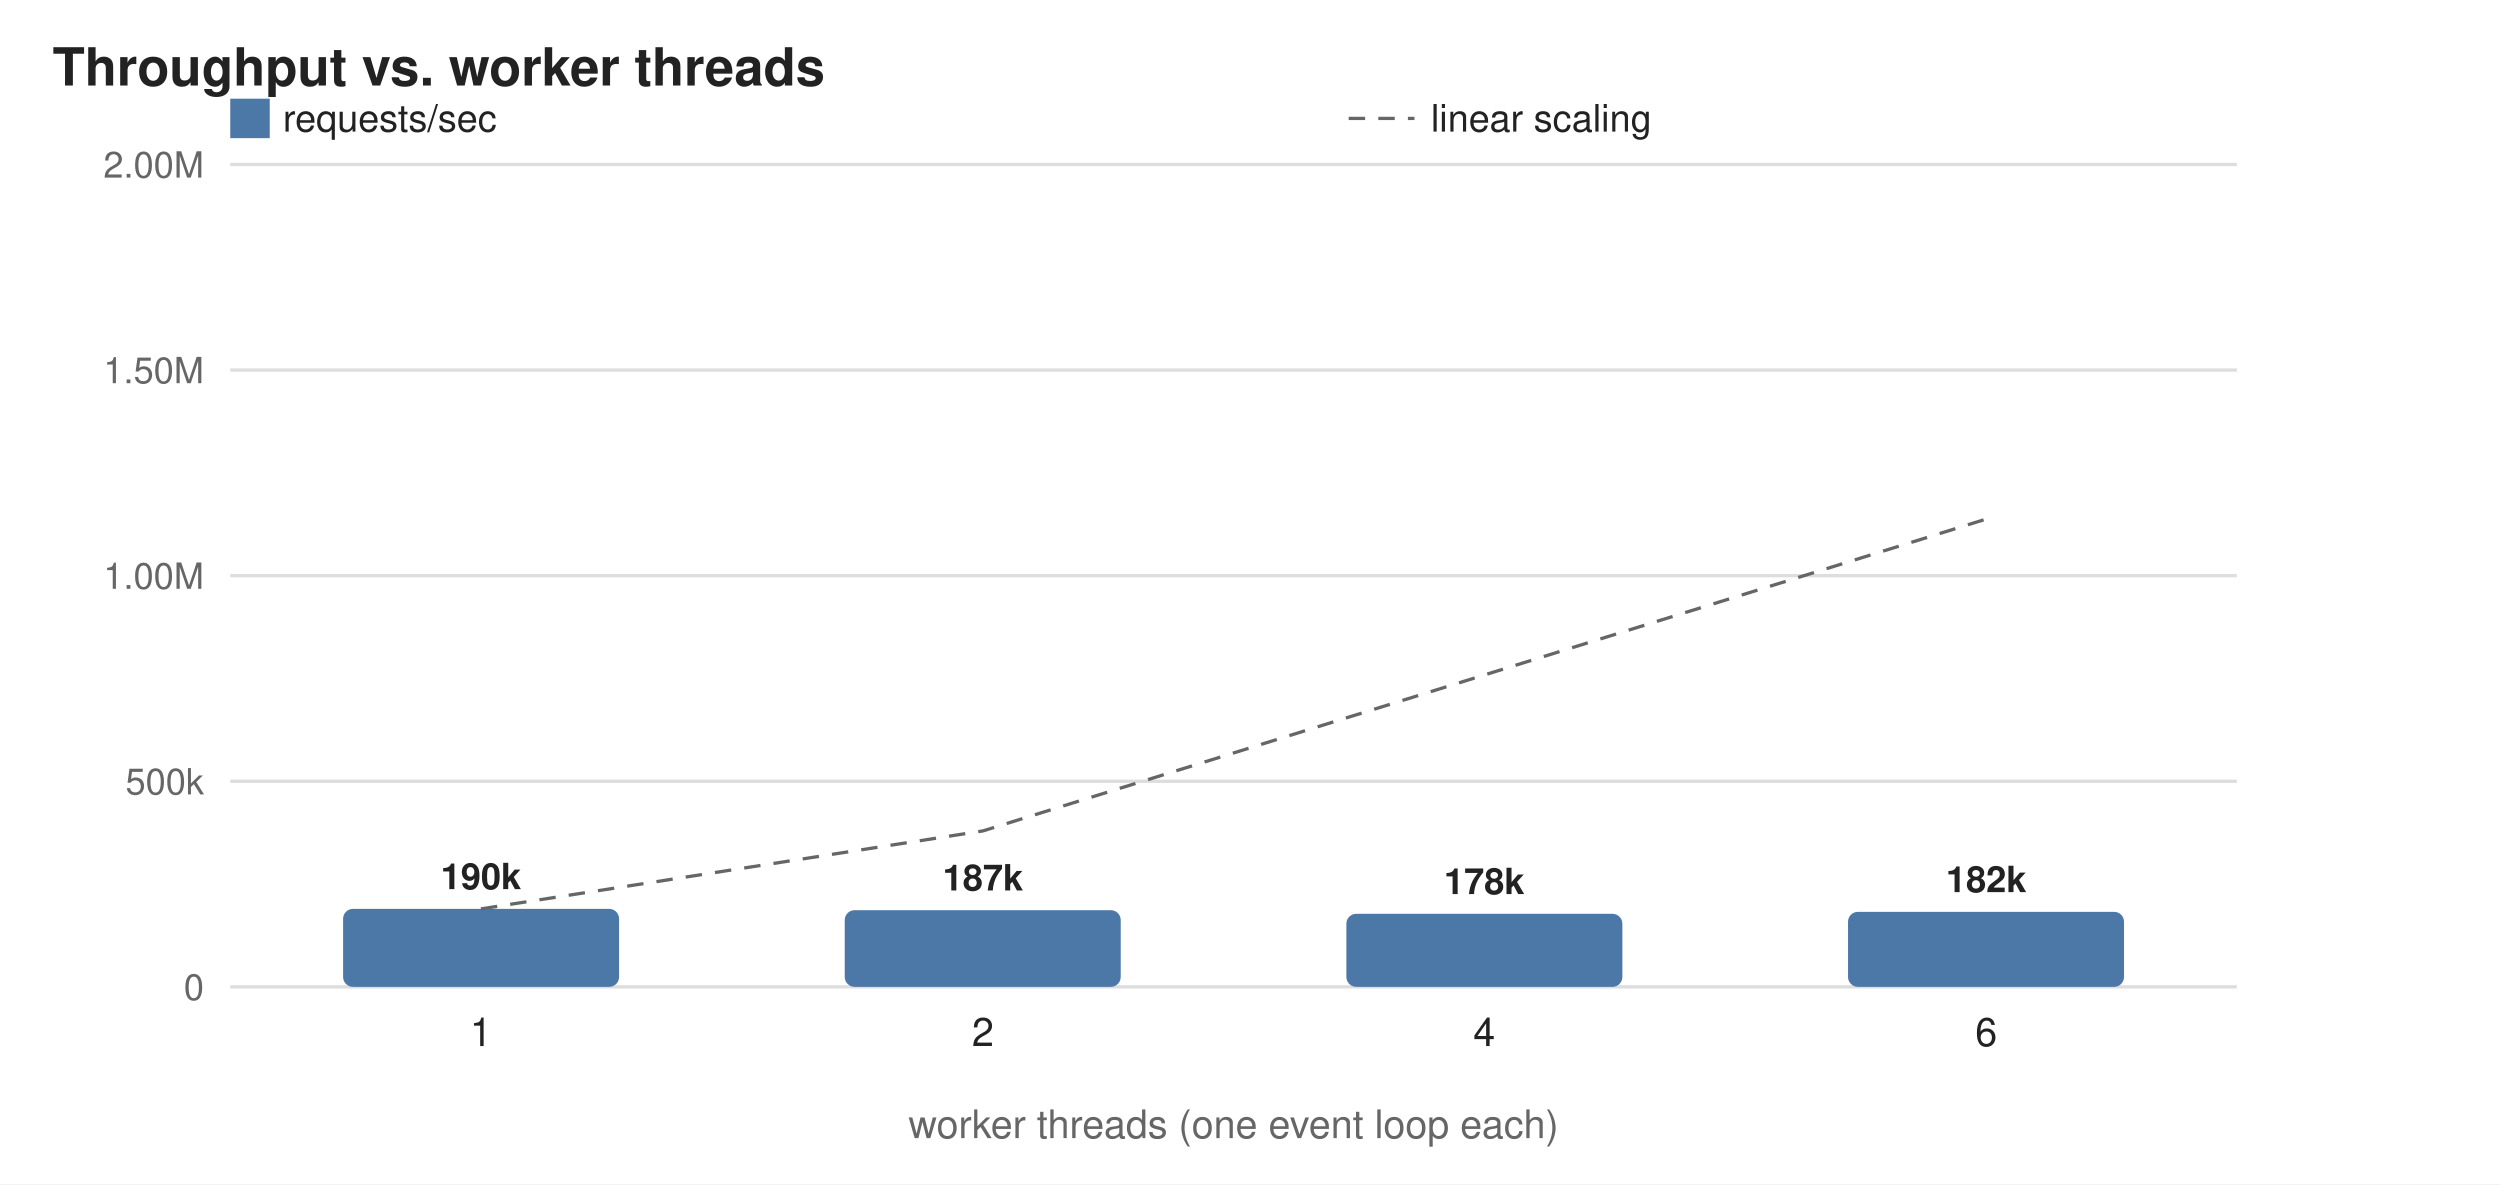
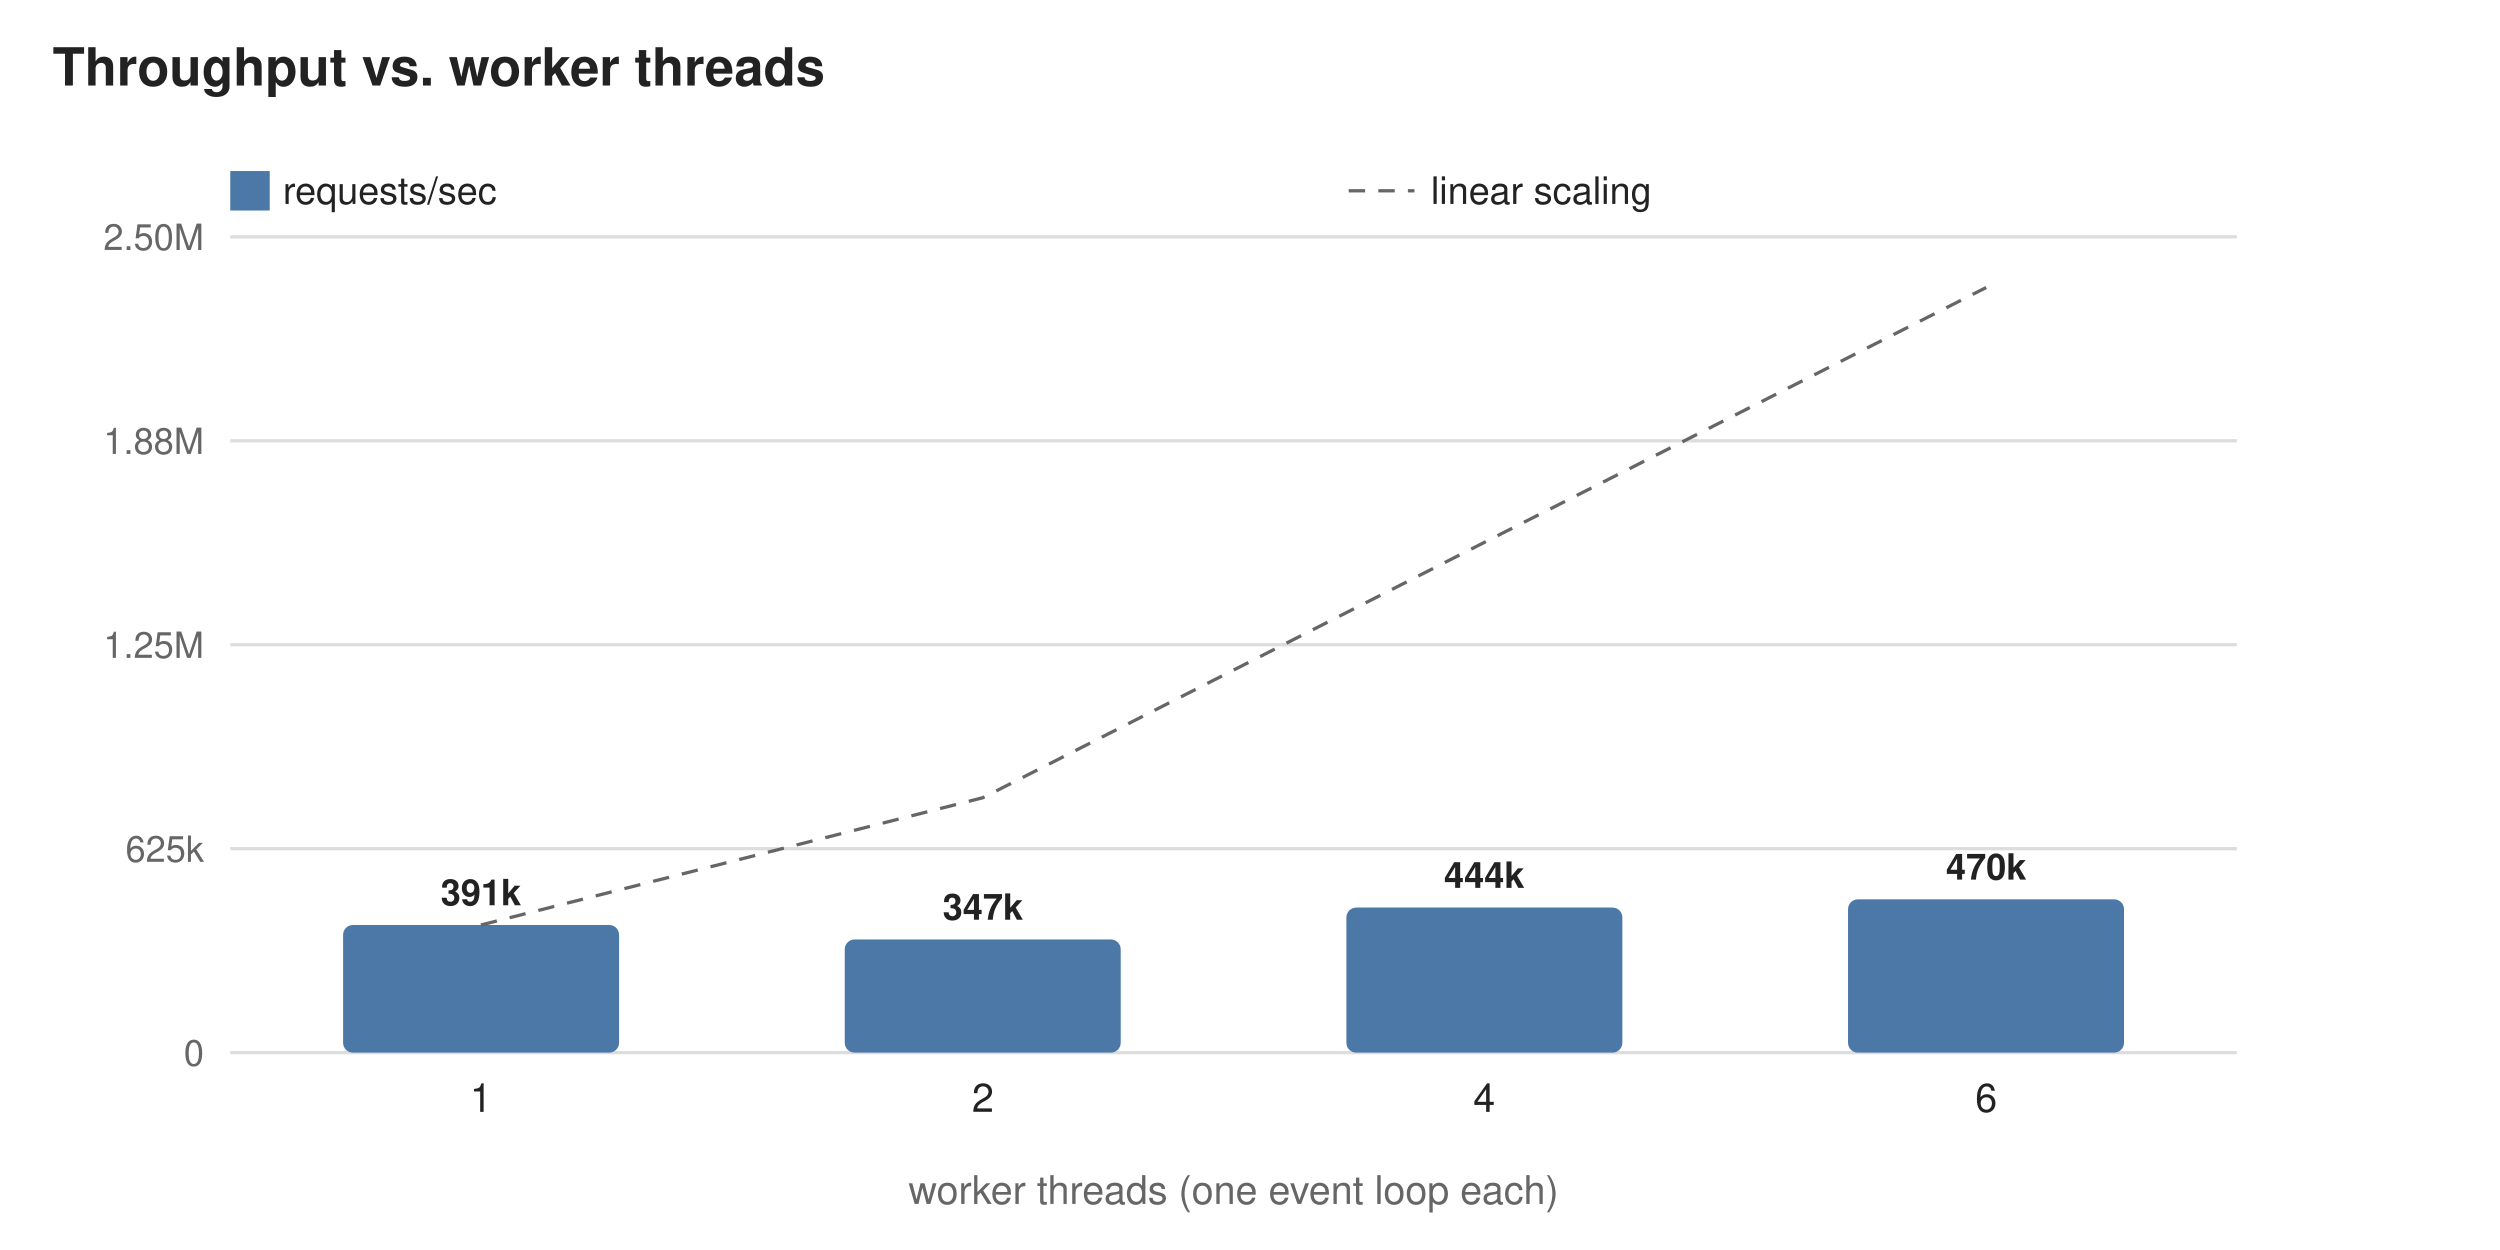
- <svg xmlns="http://www.w3.org/2000/svg" viewBox="0 0 760 360" width="760" height="360" font-family="-apple-system,Segoe UI,Helvetica,Arial,sans-serif">
-   <rect width="760" height="360" fill="#fff" />
+ <svg xmlns="http://www.w3.org/2000/svg" viewBox="0 0 760 380" width="760" height="380" font-family="-apple-system,Segoe UI,Helvetica,Arial,sans-serif">
+   <rect width="760" height="380" fill="#fff" />
  <text x="16" y="26" font-size="16" font-weight="600" fill="#222">Throughput vs. worker threads</text>
-   <line x1="70" y1="300.0" x2="680" y2="300.0" stroke="#ddd" />
-   <text x="62" y="304.0" font-size="11" fill="#666" text-anchor="end">0</text>
-   <line x1="70" y1="237.5" x2="680" y2="237.5" stroke="#ddd" />
-   <text x="62" y="241.5" font-size="11" fill="#666" text-anchor="end">500k</text>
-   <line x1="70" y1="175.0" x2="680" y2="175.0" stroke="#ddd" />
-   <text x="62" y="179.0" font-size="11" fill="#666" text-anchor="end">1.00M</text>
-   <line x1="70" y1="112.5" x2="680" y2="112.5" stroke="#ddd" />
-   <text x="62" y="116.5" font-size="11" fill="#666" text-anchor="end">1.50M</text>
-   <line x1="70" y1="50.0" x2="680" y2="50.0" stroke="#ddd" />
-   <text x="62" y="54.0" font-size="11" fill="#666" text-anchor="end">2.00M</text>
-   <rect x="104.3" y="276.3" width="83.9" height="23.7" rx="3" fill="#4C78A8" />
-   <text x="146.2" y="270.3" font-size="11" font-weight="600" text-anchor="middle" fill="#222">190k</text>
-   <text x="146.2" y="318" font-size="12" text-anchor="middle" fill="#222">1</text>
-   <rect x="256.8" y="276.7" width="83.9" height="23.3" rx="3" fill="#4C78A8" />
-   <text x="298.8" y="270.7" font-size="11" font-weight="600" text-anchor="middle" fill="#222">187k</text>
-   <text x="298.8" y="318" font-size="12" text-anchor="middle" fill="#222">2</text>
-   <rect x="409.3" y="277.8" width="83.9" height="22.2" rx="3" fill="#4C78A8" />
-   <text x="451.2" y="271.8" font-size="11" font-weight="600" text-anchor="middle" fill="#222">178k</text>
-   <text x="451.2" y="318" font-size="12" text-anchor="middle" fill="#222">4</text>
-   <rect x="561.8" y="277.2" width="83.9" height="22.8" rx="3" fill="#4C78A8" />
-   <text x="603.8" y="271.2" font-size="11" font-weight="600" text-anchor="middle" fill="#222">182k</text>
-   <text x="603.8" y="318" font-size="12" text-anchor="middle" fill="#222">6</text>
-   <polyline points="146.2,276.3 298.8,252.6 451.2,205.2 603.8,157.8" fill="none" stroke="#666" stroke-dasharray="5,4" />
-   <text x="375.0" y="346" font-size="12" text-anchor="middle" fill="#666">worker threads (one event loop each)</text>
-   <rect x="70" y="30" width="12" height="12" fill="#4C78A8" />
-   <text x="86" y="40" font-size="11.5" fill="#222">requests/sec</text>
-   <line x1="410" y1="36" x2="430" y2="36" stroke="#666" stroke-dasharray="5,4" />
-   <text x="435" y="40" font-size="11.5" fill="#222">linear scaling</text>
+   <line x1="70" y1="320.0" x2="680" y2="320.0" stroke="#ddd" />
+   <text x="62" y="324.0" font-size="11" fill="#666" text-anchor="end">0</text>
+   <line x1="70" y1="258.0" x2="680" y2="258.0" stroke="#ddd" />
+   <text x="62" y="262.0" font-size="11" fill="#666" text-anchor="end">625k</text>
+   <line x1="70" y1="196.0" x2="680" y2="196.0" stroke="#ddd" />
+   <text x="62" y="200.0" font-size="11" fill="#666" text-anchor="end">1.25M</text>
+   <line x1="70" y1="134.0" x2="680" y2="134.0" stroke="#ddd" />
+   <text x="62" y="138.0" font-size="11" fill="#666" text-anchor="end">1.88M</text>
+   <line x1="70" y1="72.0" x2="680" y2="72.0" stroke="#ddd" />
+   <text x="62" y="76.0" font-size="11" fill="#666" text-anchor="end">2.50M</text>
+   <rect x="104.3" y="281.2" width="83.9" height="38.8" rx="3" fill="#4C78A8" />
+   <text x="146.2" y="275.2" font-size="11" font-weight="600" text-anchor="middle" fill="#222">391k</text>
+   <text x="146.2" y="338" font-size="12" text-anchor="middle" fill="#222">1</text>
+   <rect x="256.8" y="285.6" width="83.9" height="34.4" rx="3" fill="#4C78A8" />
+   <text x="298.8" y="279.6" font-size="11" font-weight="600" text-anchor="middle" fill="#222">347k</text>
+   <text x="298.8" y="338" font-size="12" text-anchor="middle" fill="#222">2</text>
+   <rect x="409.3" y="275.9" width="83.9" height="44.1" rx="3" fill="#4C78A8" />
+   <text x="451.2" y="269.9" font-size="11" font-weight="600" text-anchor="middle" fill="#222">444k</text>
+   <text x="451.2" y="338" font-size="12" text-anchor="middle" fill="#222">4</text>
+   <rect x="561.8" y="273.4" width="83.9" height="46.6" rx="3" fill="#4C78A8" />
+   <text x="603.8" y="267.4" font-size="11" font-weight="600" text-anchor="middle" fill="#222">470k</text>
+   <text x="603.8" y="338" font-size="12" text-anchor="middle" fill="#222">6</text>
+   <polyline points="146.2,281.2 298.8,242.5 451.2,164.9 603.8,87.4" fill="none" stroke="#666" stroke-dasharray="5,4" />
+   <text x="375.0" y="366" font-size="12" text-anchor="middle" fill="#666">worker threads (one event loop each)</text>
+   <rect x="70" y="52" width="12" height="12" fill="#4C78A8" />
+   <text x="86" y="62" font-size="11.5" fill="#222">requests/sec</text>
+   <line x1="410" y1="58" x2="430" y2="58" stroke="#666" stroke-dasharray="5,4" />
+   <text x="435" y="62" font-size="11.5" fill="#222">linear scaling</text>
</svg>
